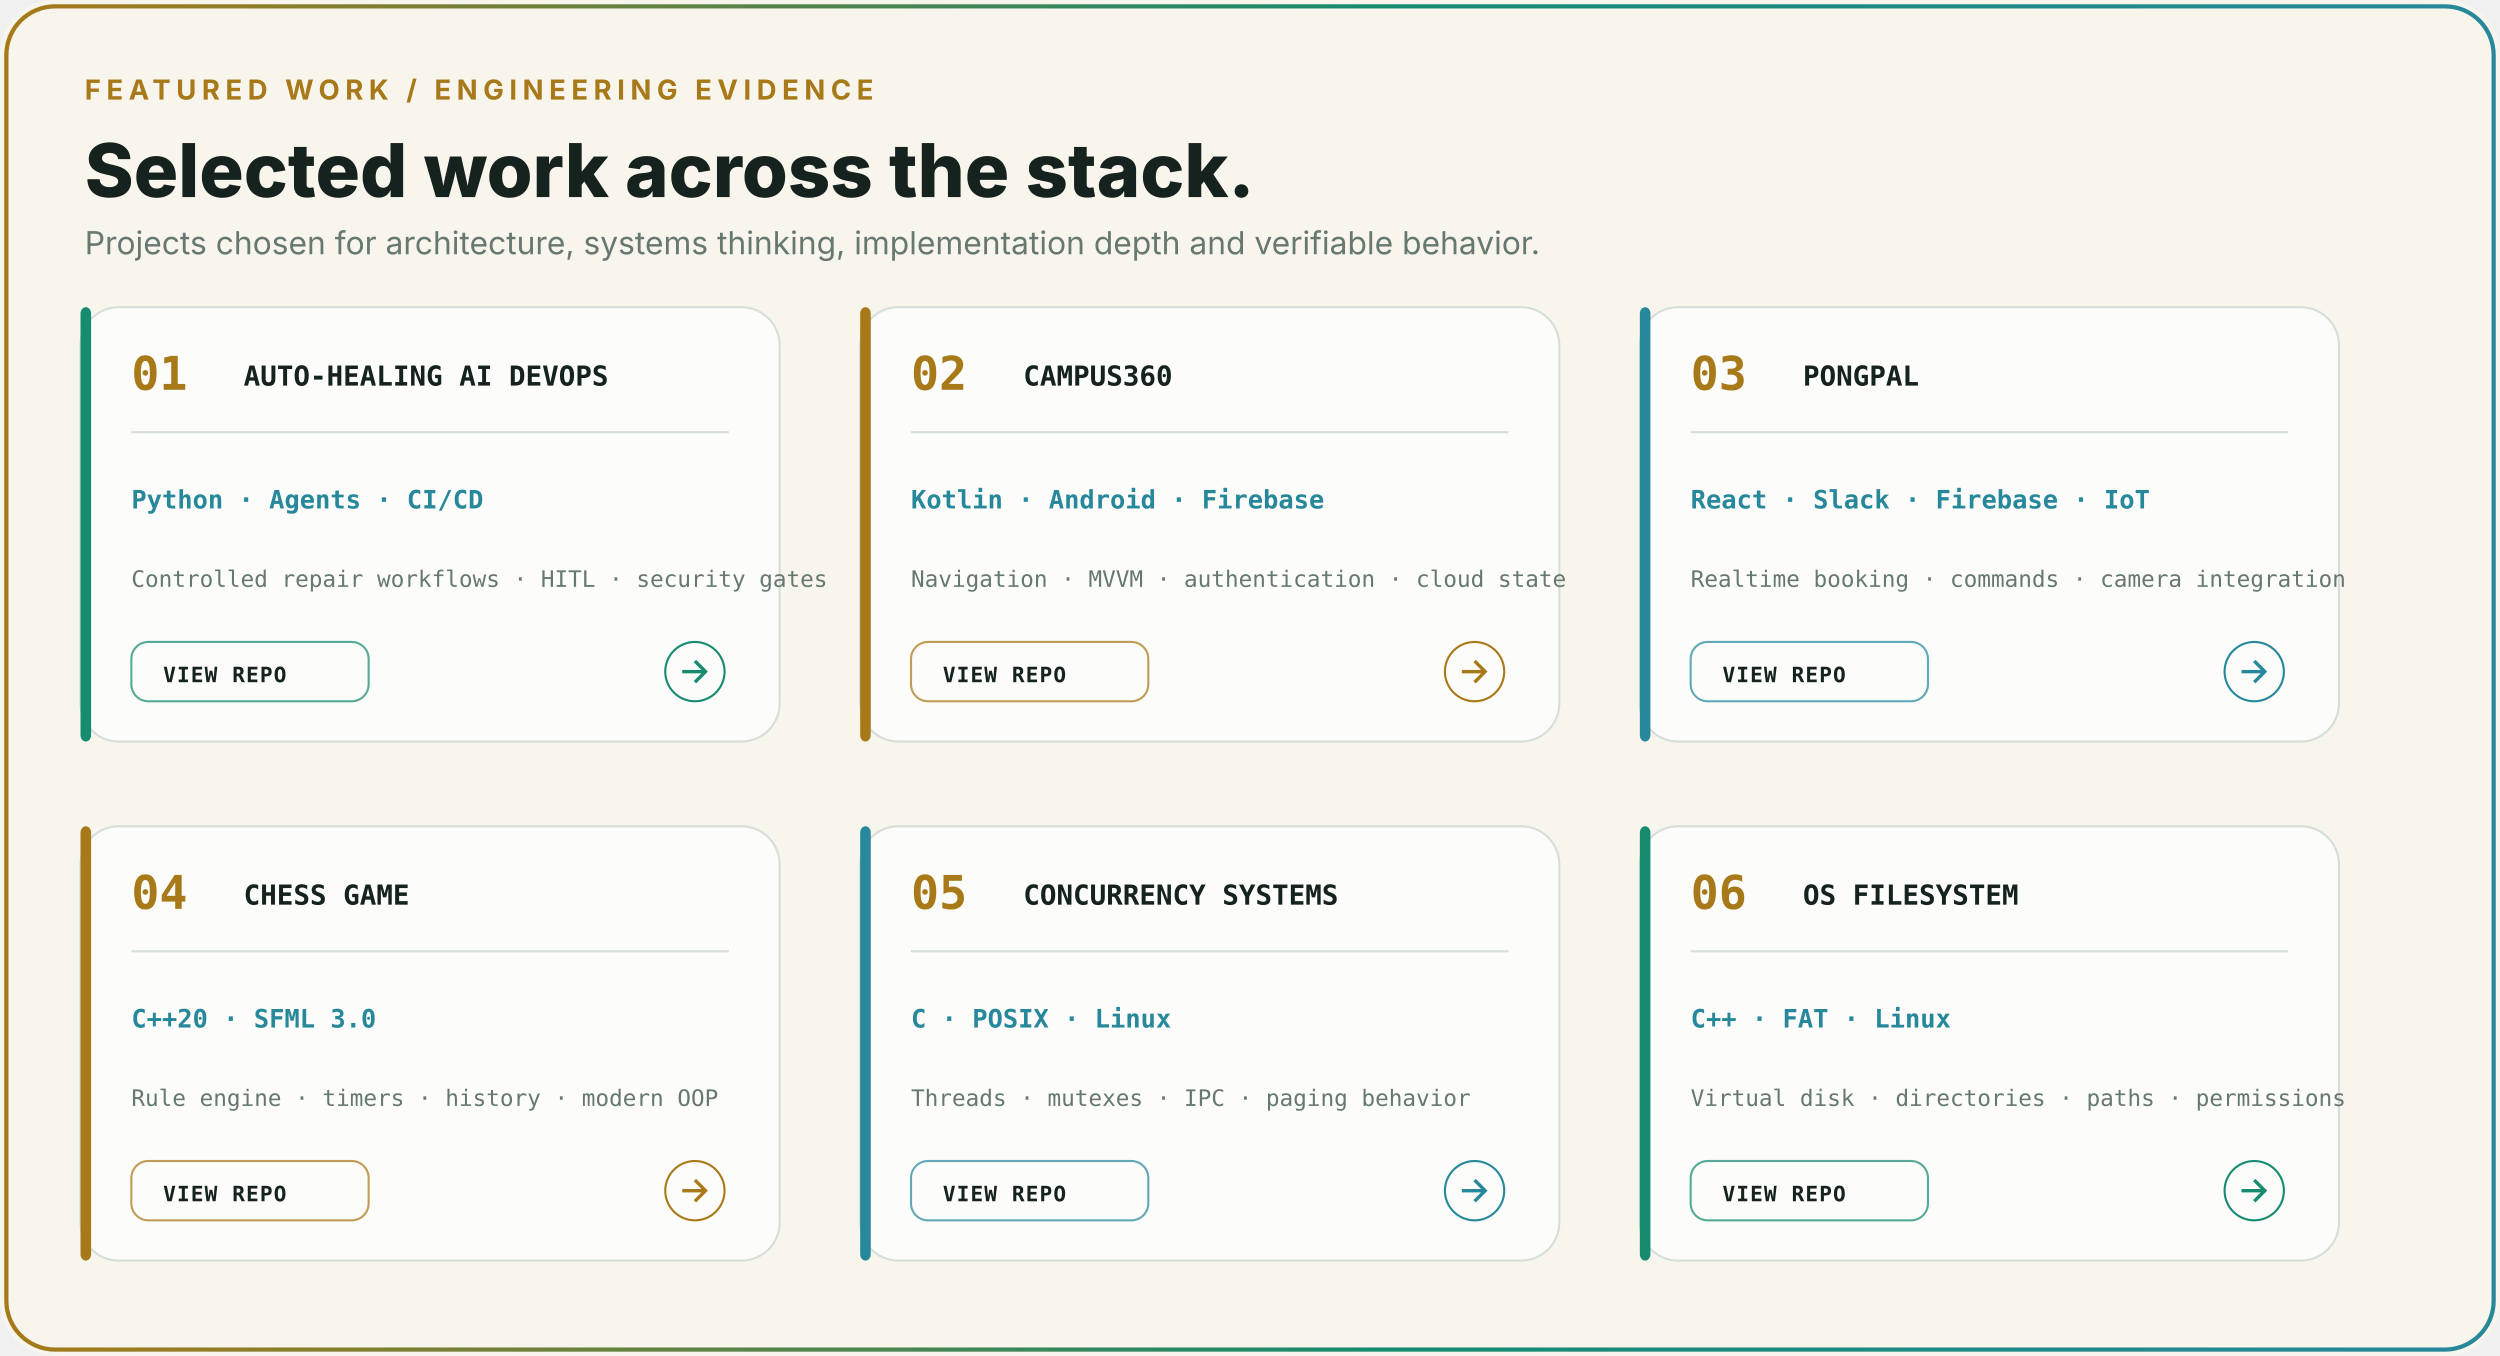
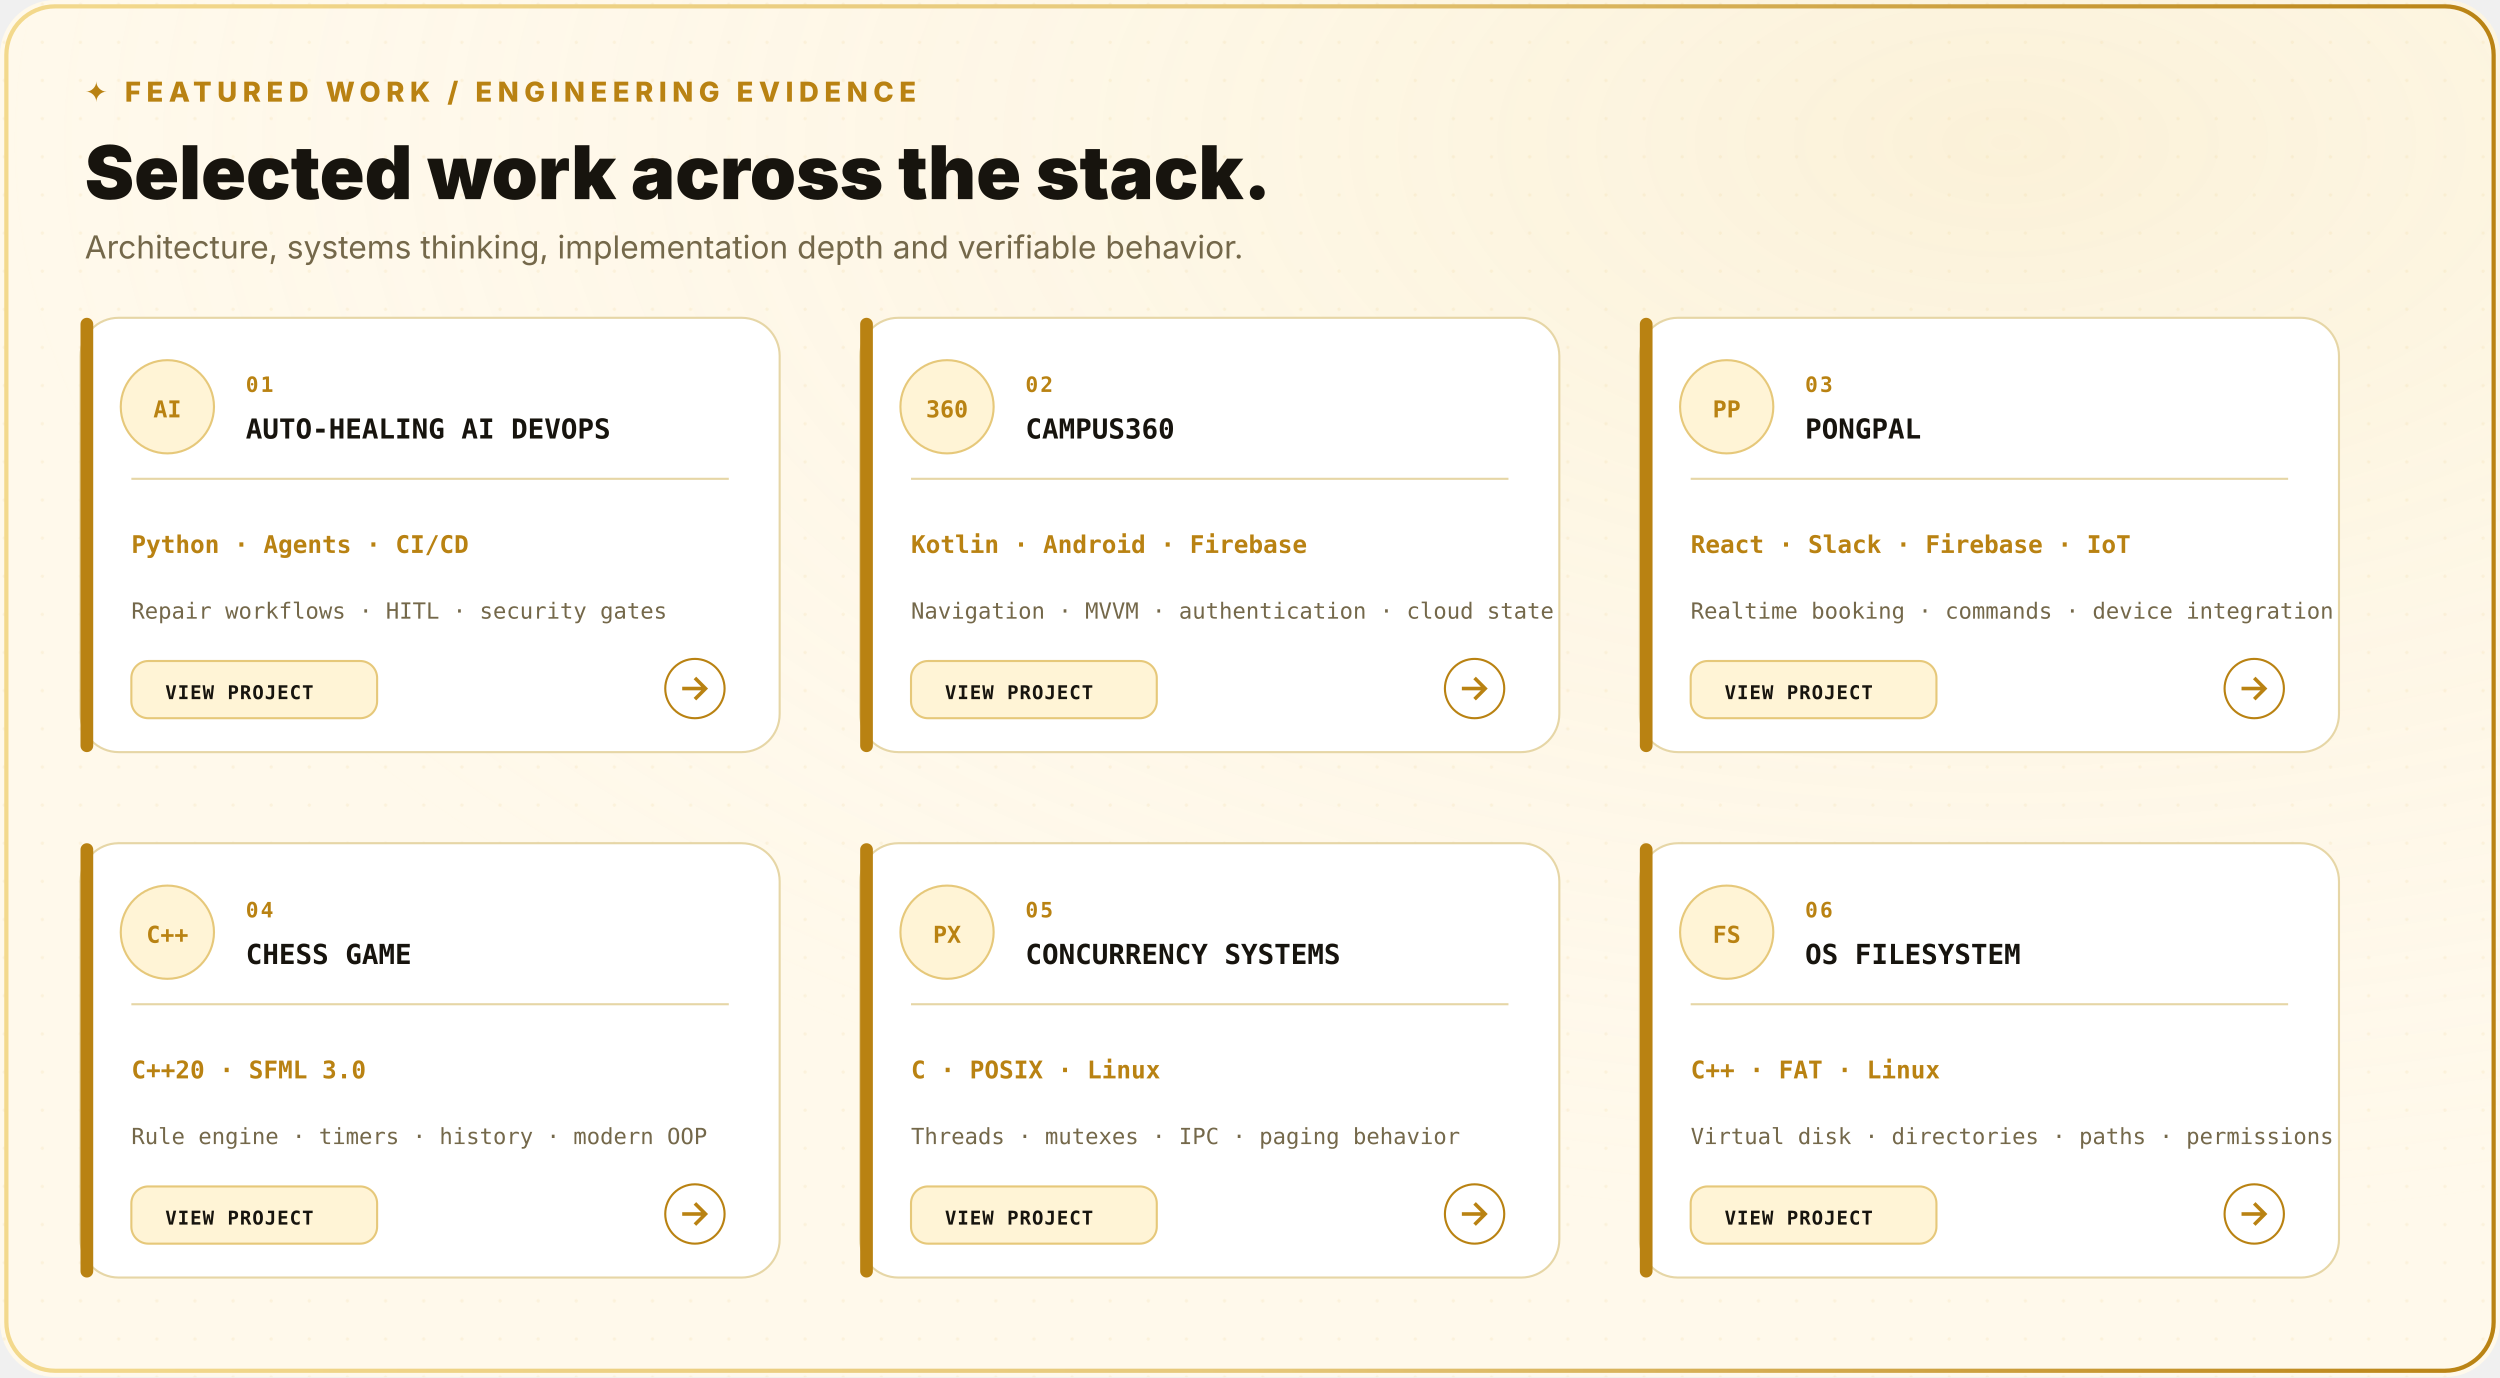
- <svg xmlns="http://www.w3.org/2000/svg" width="1180" height="640" viewBox="0 0 1180 640" role="img" aria-labelledby="title desc">
+ <svg xmlns="http://www.w3.org/2000/svg" width="1180" height="650" viewBox="0 0 1180 650" role="img" aria-labelledby="title desc">
  <defs>
-     <style>text{font-family:Inter,Segoe UI,Arial,sans-serif}.mono{font-family:SFMono-Regular,Consolas,Liberation Mono,monospace}.eyebrow{font-size:13px;font-weight:700;letter-spacing:2.6px}.head{font-size:35px;font-weight:800}.sub{font-size:15px}.num{font-family:SFMono-Regular,Consolas,monospace;font-size:22px;font-weight:800}.title{font-family:SFMono-Regular,Consolas,monospace;font-size:13px;font-weight:800}.stack{font-family:SFMono-Regular,Consolas,monospace;font-size:12px;font-weight:700}.desc{font-family:SFMono-Regular,Consolas,monospace;font-size:10.7px}.link{font-family:SFMono-Regular,Consolas,monospace;font-size:10px;font-weight:800;letter-spacing:.5px}</style>
-     <linearGradient id="top" x1="0" y1="0" x2="1" y2="0">
-       <stop stop-color="#A87918" />
-       <stop offset=".55" stop-color="#168B70" />
-       <stop offset="1" stop-color="#27889B" />
+     <style>
+ text{font-family:Inter,Segoe UI,Arial,sans-serif}
+ .eyebrow{font-size:13px;font-weight:800;letter-spacing:2.6px}
+ .head{font-size:35px;font-weight:850}
+ .sub{font-size:15px}
+ .num{font-family:SFMono-Regular,Consolas,monospace;font-size:10px;font-weight:800;letter-spacing:1px}
+ .icon{font-family:SFMono-Regular,Consolas,monospace;font-size:11px;font-weight:900}
+ .title{font-family:SFMono-Regular,Consolas,monospace;font-size:13px;font-weight:900}
+ .stack{font-family:SFMono-Regular,Consolas,monospace;font-size:11.5px;font-weight:800}
+ .desc{font-family:SFMono-Regular,Consolas,monospace;font-size:10.5px}
+ .link{font-family:SFMono-Regular,Consolas,monospace;font-size:9px;font-weight:900;letter-spacing:.45px}
+ </style>
+     <linearGradient id="gold" x1="0" y1="0" x2="1" y2="0">
+       <stop stop-color="#F3D98C" />
+       <stop offset=".5" stop-color="#E6C87A" />
+       <stop offset="1" stop-color="#B98212" />
    </linearGradient>
+     <radialGradient id="glow" cx="80%" cy="10%" r="80%">
+       <stop stop-color="#E6C87A" stop-opacity=".16" />
+       <stop offset="1" stop-color="#FFF9EB" stop-opacity="0" />
+     </radialGradient>
+     <pattern id="dots" width="18" height="18" patternUnits="userSpaceOnUse">
+       <circle cx="2" cy="2" r=".8" fill="#E6C87A" opacity=".14" />
+     </pattern>
  </defs>
-   <rect width="1180" height="640" rx="26" fill="#F8F5ED" />
-   <rect x="3" y="3" width="1174" height="634" rx="23" fill="none" stroke="url(#top)" stroke-width="2" />
-   <text x="40" y="47" class="eyebrow" fill="#A87918">FEATURED WORK / ENGINEERING EVIDENCE</text>
-   <text x="40" y="93" class="head" fill="#15221D">Selected work across the stack.</text>
-   <text x="40" y="120" class="sub" fill="#66786F">Projects chosen for architecture, systems thinking, implementation depth and verifiable behavior.</text>
-   <g transform="translate(38,145)">
-     <rect width="330" height="205" rx="18" fill="#FCFCFA" stroke="#D6DED9" />
-     <rect width="5" height="205" rx="3" fill="#168B70" />
-     <text x="24" y="39" class="num" fill="#A87918">01</text>
-     <text x="77" y="37" class="title" fill="#15221D">AUTO-HEALING AI DEVOPS</text>
-     <line x1="24" y1="59" x2="306" y2="59" stroke="#D6DED9" />
-     <text x="24" y="95" class="stack" fill="#27889B">Python · Agents · CI/CD</text>
-     <text x="24" y="132" class="desc" fill="#66786F">Controlled repair workflows · HITL · security gates</text>
-     <rect x="24" y="158" width="112" height="28" rx="8" fill="none" stroke="#168B70" opacity=".72" />
-     <text x="39" y="177" class="link" fill="#15221D">VIEW REPO</text>
-     <circle cx="290" cy="172" r="14" fill="none" stroke="#168B70" />
-     <path d="M284 172h11m-5-5 5 5-5 5" fill="none" stroke="#168B70" stroke-width="1.6" />
+   <rect width="1180" height="650" rx="26" fill="#FFF9EB" />
+   <rect width="1180" height="650" rx="26" fill="url(#glow)" />
+   <rect width="1180" height="650" rx="26" fill="url(#dots)" />
+   <rect x="3" y="3" width="1174" height="644" rx="23" fill="none" stroke="url(#gold)" stroke-width="2" />
+   <text x="40" y="48" class="eyebrow" fill="#B98212">✦ FEATURED WORK / ENGINEERING EVIDENCE</text>
+   <text x="40" y="94" class="head" fill="#17140E">Selected work across the stack.</text>
+   <text x="40" y="122" class="sub" fill="#74684A">Architecture, systems thinking, implementation depth and verifiable behavior.</text>
+   <g transform="translate(38,150)">
+     <rect width="330" height="205" rx="18" fill="#FFFFFF" stroke="#E6D6A6" />
+     <rect width="6" height="205" rx="3" fill="#B98212" />
+     <circle cx="41" cy="42" r="22" fill="#FFF4D6" stroke="#E6C87A" />
+     <text x="41" y="47" text-anchor="middle" class="icon" fill="#B98212">AI</text>
+     <text x="78" y="35" class="num" fill="#B98212">01</text>
+     <text x="78" y="57" class="title" fill="#17140E">AUTO-HEALING AI DEVOPS</text>
+     <line x1="24" y1="76" x2="306" y2="76" stroke="#E6D6A6" />
+     <text x="24" y="111" class="stack" fill="#B98212">Python · Agents · CI/CD</text>
+     <text x="24" y="142" class="desc" fill="#74684A">Repair workflows · HITL · security gates</text>
+     <rect x="24" y="162" width="116" height="27" rx="8" fill="#FFF4D6" stroke="#E6C87A" />
+     <text x="40" y="180" class="link" fill="#17140E">VIEW PROJECT</text>
+     <circle cx="290" cy="175" r="14" fill="none" stroke="#B98212" />
+     <path d="M284 175h11m-5-5 5 5-5 5" fill="none" stroke="#B98212" stroke-width="1.7" />
  </g>
-   <g transform="translate(406,145)">
-     <rect width="330" height="205" rx="18" fill="#FCFCFA" stroke="#D6DED9" />
-     <rect width="5" height="205" rx="3" fill="#A87918" />
-     <text x="24" y="39" class="num" fill="#A87918">02</text>
-     <text x="77" y="37" class="title" fill="#15221D">CAMPUS360</text>
-     <line x1="24" y1="59" x2="306" y2="59" stroke="#D6DED9" />
-     <text x="24" y="95" class="stack" fill="#27889B">Kotlin · Android · Firebase</text>
-     <text x="24" y="132" class="desc" fill="#66786F">Navigation · MVVM · authentication · cloud state</text>
-     <rect x="24" y="158" width="112" height="28" rx="8" fill="none" stroke="#A87918" opacity=".72" />
-     <text x="39" y="177" class="link" fill="#15221D">VIEW REPO</text>
-     <circle cx="290" cy="172" r="14" fill="none" stroke="#A87918" />
-     <path d="M284 172h11m-5-5 5 5-5 5" fill="none" stroke="#A87918" stroke-width="1.6" />
+   <g transform="translate(406,150)">
+     <rect width="330" height="205" rx="18" fill="#FFFFFF" stroke="#E6D6A6" />
+     <rect width="6" height="205" rx="3" fill="#B98212" />
+     <circle cx="41" cy="42" r="22" fill="#FFF4D6" stroke="#E6C87A" />
+     <text x="41" y="47" text-anchor="middle" class="icon" fill="#B98212">360</text>
+     <text x="78" y="35" class="num" fill="#B98212">02</text>
+     <text x="78" y="57" class="title" fill="#17140E">CAMPUS360</text>
+     <line x1="24" y1="76" x2="306" y2="76" stroke="#E6D6A6" />
+     <text x="24" y="111" class="stack" fill="#B98212">Kotlin · Android · Firebase</text>
+     <text x="24" y="142" class="desc" fill="#74684A">Navigation · MVVM · authentication · cloud state</text>
+     <rect x="24" y="162" width="116" height="27" rx="8" fill="#FFF4D6" stroke="#E6C87A" />
+     <text x="40" y="180" class="link" fill="#17140E">VIEW PROJECT</text>
+     <circle cx="290" cy="175" r="14" fill="none" stroke="#B98212" />
+     <path d="M284 175h11m-5-5 5 5-5 5" fill="none" stroke="#B98212" stroke-width="1.7" />
  </g>
-   <g transform="translate(774,145)">
-     <rect width="330" height="205" rx="18" fill="#FCFCFA" stroke="#D6DED9" />
-     <rect width="5" height="205" rx="3" fill="#27889B" />
-     <text x="24" y="39" class="num" fill="#A87918">03</text>
-     <text x="77" y="37" class="title" fill="#15221D">PONGPAL</text>
-     <line x1="24" y1="59" x2="306" y2="59" stroke="#D6DED9" />
-     <text x="24" y="95" class="stack" fill="#27889B">React · Slack · Firebase · IoT</text>
-     <text x="24" y="132" class="desc" fill="#66786F">Realtime booking · commands · camera integration</text>
-     <rect x="24" y="158" width="112" height="28" rx="8" fill="none" stroke="#27889B" opacity=".72" />
-     <text x="39" y="177" class="link" fill="#15221D">VIEW REPO</text>
-     <circle cx="290" cy="172" r="14" fill="none" stroke="#27889B" />
-     <path d="M284 172h11m-5-5 5 5-5 5" fill="none" stroke="#27889B" stroke-width="1.6" />
+   <g transform="translate(774,150)">
+     <rect width="330" height="205" rx="18" fill="#FFFFFF" stroke="#E6D6A6" />
+     <rect width="6" height="205" rx="3" fill="#B98212" />
+     <circle cx="41" cy="42" r="22" fill="#FFF4D6" stroke="#E6C87A" />
+     <text x="41" y="47" text-anchor="middle" class="icon" fill="#B98212">PP</text>
+     <text x="78" y="35" class="num" fill="#B98212">03</text>
+     <text x="78" y="57" class="title" fill="#17140E">PONGPAL</text>
+     <line x1="24" y1="76" x2="306" y2="76" stroke="#E6D6A6" />
+     <text x="24" y="111" class="stack" fill="#B98212">React · Slack · Firebase · IoT</text>
+     <text x="24" y="142" class="desc" fill="#74684A">Realtime booking · commands · device integration</text>
+     <rect x="24" y="162" width="116" height="27" rx="8" fill="#FFF4D6" stroke="#E6C87A" />
+     <text x="40" y="180" class="link" fill="#17140E">VIEW PROJECT</text>
+     <circle cx="290" cy="175" r="14" fill="none" stroke="#B98212" />
+     <path d="M284 175h11m-5-5 5 5-5 5" fill="none" stroke="#B98212" stroke-width="1.7" />
  </g>
-   <g transform="translate(38,390)">
-     <rect width="330" height="205" rx="18" fill="#FCFCFA" stroke="#D6DED9" />
-     <rect width="5" height="205" rx="3" fill="#A87918" />
-     <text x="24" y="39" class="num" fill="#A87918">04</text>
-     <text x="77" y="37" class="title" fill="#15221D">CHESS GAME</text>
-     <line x1="24" y1="59" x2="306" y2="59" stroke="#D6DED9" />
-     <text x="24" y="95" class="stack" fill="#27889B">C++20 · SFML 3.0</text>
-     <text x="24" y="132" class="desc" fill="#66786F">Rule engine · timers · history · modern OOP</text>
-     <rect x="24" y="158" width="112" height="28" rx="8" fill="none" stroke="#A87918" opacity=".72" />
-     <text x="39" y="177" class="link" fill="#15221D">VIEW REPO</text>
-     <circle cx="290" cy="172" r="14" fill="none" stroke="#A87918" />
-     <path d="M284 172h11m-5-5 5 5-5 5" fill="none" stroke="#A87918" stroke-width="1.6" />
+   <g transform="translate(38,398)">
+     <rect width="330" height="205" rx="18" fill="#FFFFFF" stroke="#E6D6A6" />
+     <rect width="6" height="205" rx="3" fill="#B98212" />
+     <circle cx="41" cy="42" r="22" fill="#FFF4D6" stroke="#E6C87A" />
+     <text x="41" y="47" text-anchor="middle" class="icon" fill="#B98212">C++</text>
+     <text x="78" y="35" class="num" fill="#B98212">04</text>
+     <text x="78" y="57" class="title" fill="#17140E">CHESS GAME</text>
+     <line x1="24" y1="76" x2="306" y2="76" stroke="#E6D6A6" />
+     <text x="24" y="111" class="stack" fill="#B98212">C++20 · SFML 3.0</text>
+     <text x="24" y="142" class="desc" fill="#74684A">Rule engine · timers · history · modern OOP</text>
+     <rect x="24" y="162" width="116" height="27" rx="8" fill="#FFF4D6" stroke="#E6C87A" />
+     <text x="40" y="180" class="link" fill="#17140E">VIEW PROJECT</text>
+     <circle cx="290" cy="175" r="14" fill="none" stroke="#B98212" />
+     <path d="M284 175h11m-5-5 5 5-5 5" fill="none" stroke="#B98212" stroke-width="1.7" />
  </g>
-   <g transform="translate(406,390)">
-     <rect width="330" height="205" rx="18" fill="#FCFCFA" stroke="#D6DED9" />
-     <rect width="5" height="205" rx="3" fill="#27889B" />
-     <text x="24" y="39" class="num" fill="#A87918">05</text>
-     <text x="77" y="37" class="title" fill="#15221D">CONCURRENCY SYSTEMS</text>
-     <line x1="24" y1="59" x2="306" y2="59" stroke="#D6DED9" />
-     <text x="24" y="95" class="stack" fill="#27889B">C · POSIX · Linux</text>
-     <text x="24" y="132" class="desc" fill="#66786F">Threads · mutexes · IPC · paging behavior</text>
-     <rect x="24" y="158" width="112" height="28" rx="8" fill="none" stroke="#27889B" opacity=".72" />
-     <text x="39" y="177" class="link" fill="#15221D">VIEW REPO</text>
-     <circle cx="290" cy="172" r="14" fill="none" stroke="#27889B" />
-     <path d="M284 172h11m-5-5 5 5-5 5" fill="none" stroke="#27889B" stroke-width="1.6" />
+   <g transform="translate(406,398)">
+     <rect width="330" height="205" rx="18" fill="#FFFFFF" stroke="#E6D6A6" />
+     <rect width="6" height="205" rx="3" fill="#B98212" />
+     <circle cx="41" cy="42" r="22" fill="#FFF4D6" stroke="#E6C87A" />
+     <text x="41" y="47" text-anchor="middle" class="icon" fill="#B98212">PX</text>
+     <text x="78" y="35" class="num" fill="#B98212">05</text>
+     <text x="78" y="57" class="title" fill="#17140E">CONCURRENCY SYSTEMS</text>
+     <line x1="24" y1="76" x2="306" y2="76" stroke="#E6D6A6" />
+     <text x="24" y="111" class="stack" fill="#B98212">C · POSIX · Linux</text>
+     <text x="24" y="142" class="desc" fill="#74684A">Threads · mutexes · IPC · paging behavior</text>
+     <rect x="24" y="162" width="116" height="27" rx="8" fill="#FFF4D6" stroke="#E6C87A" />
+     <text x="40" y="180" class="link" fill="#17140E">VIEW PROJECT</text>
+     <circle cx="290" cy="175" r="14" fill="none" stroke="#B98212" />
+     <path d="M284 175h11m-5-5 5 5-5 5" fill="none" stroke="#B98212" stroke-width="1.7" />
  </g>
-   <g transform="translate(774,390)">
-     <rect width="330" height="205" rx="18" fill="#FCFCFA" stroke="#D6DED9" />
-     <rect width="5" height="205" rx="3" fill="#168B70" />
-     <text x="24" y="39" class="num" fill="#A87918">06</text>
-     <text x="77" y="37" class="title" fill="#15221D">OS FILESYSTEM</text>
-     <line x1="24" y1="59" x2="306" y2="59" stroke="#D6DED9" />
-     <text x="24" y="95" class="stack" fill="#27889B">C++ · FAT · Linux</text>
-     <text x="24" y="132" class="desc" fill="#66786F">Virtual disk · directories · paths · permissions</text>
-     <rect x="24" y="158" width="112" height="28" rx="8" fill="none" stroke="#168B70" opacity=".72" />
-     <text x="39" y="177" class="link" fill="#15221D">VIEW REPO</text>
-     <circle cx="290" cy="172" r="14" fill="none" stroke="#168B70" />
-     <path d="M284 172h11m-5-5 5 5-5 5" fill="none" stroke="#168B70" stroke-width="1.6" />
+   <g transform="translate(774,398)">
+     <rect width="330" height="205" rx="18" fill="#FFFFFF" stroke="#E6D6A6" />
+     <rect width="6" height="205" rx="3" fill="#B98212" />
+     <circle cx="41" cy="42" r="22" fill="#FFF4D6" stroke="#E6C87A" />
+     <text x="41" y="47" text-anchor="middle" class="icon" fill="#B98212">FS</text>
+     <text x="78" y="35" class="num" fill="#B98212">06</text>
+     <text x="78" y="57" class="title" fill="#17140E">OS FILESYSTEM</text>
+     <line x1="24" y1="76" x2="306" y2="76" stroke="#E6D6A6" />
+     <text x="24" y="111" class="stack" fill="#B98212">C++ · FAT · Linux</text>
+     <text x="24" y="142" class="desc" fill="#74684A">Virtual disk · directories · paths · permissions</text>
+     <rect x="24" y="162" width="116" height="27" rx="8" fill="#FFF4D6" stroke="#E6C87A" />
+     <text x="40" y="180" class="link" fill="#17140E">VIEW PROJECT</text>
+     <circle cx="290" cy="175" r="14" fill="none" stroke="#B98212" />
+     <path d="M284 175h11m-5-5 5 5-5 5" fill="none" stroke="#B98212" stroke-width="1.7" />
  </g>
</svg>
